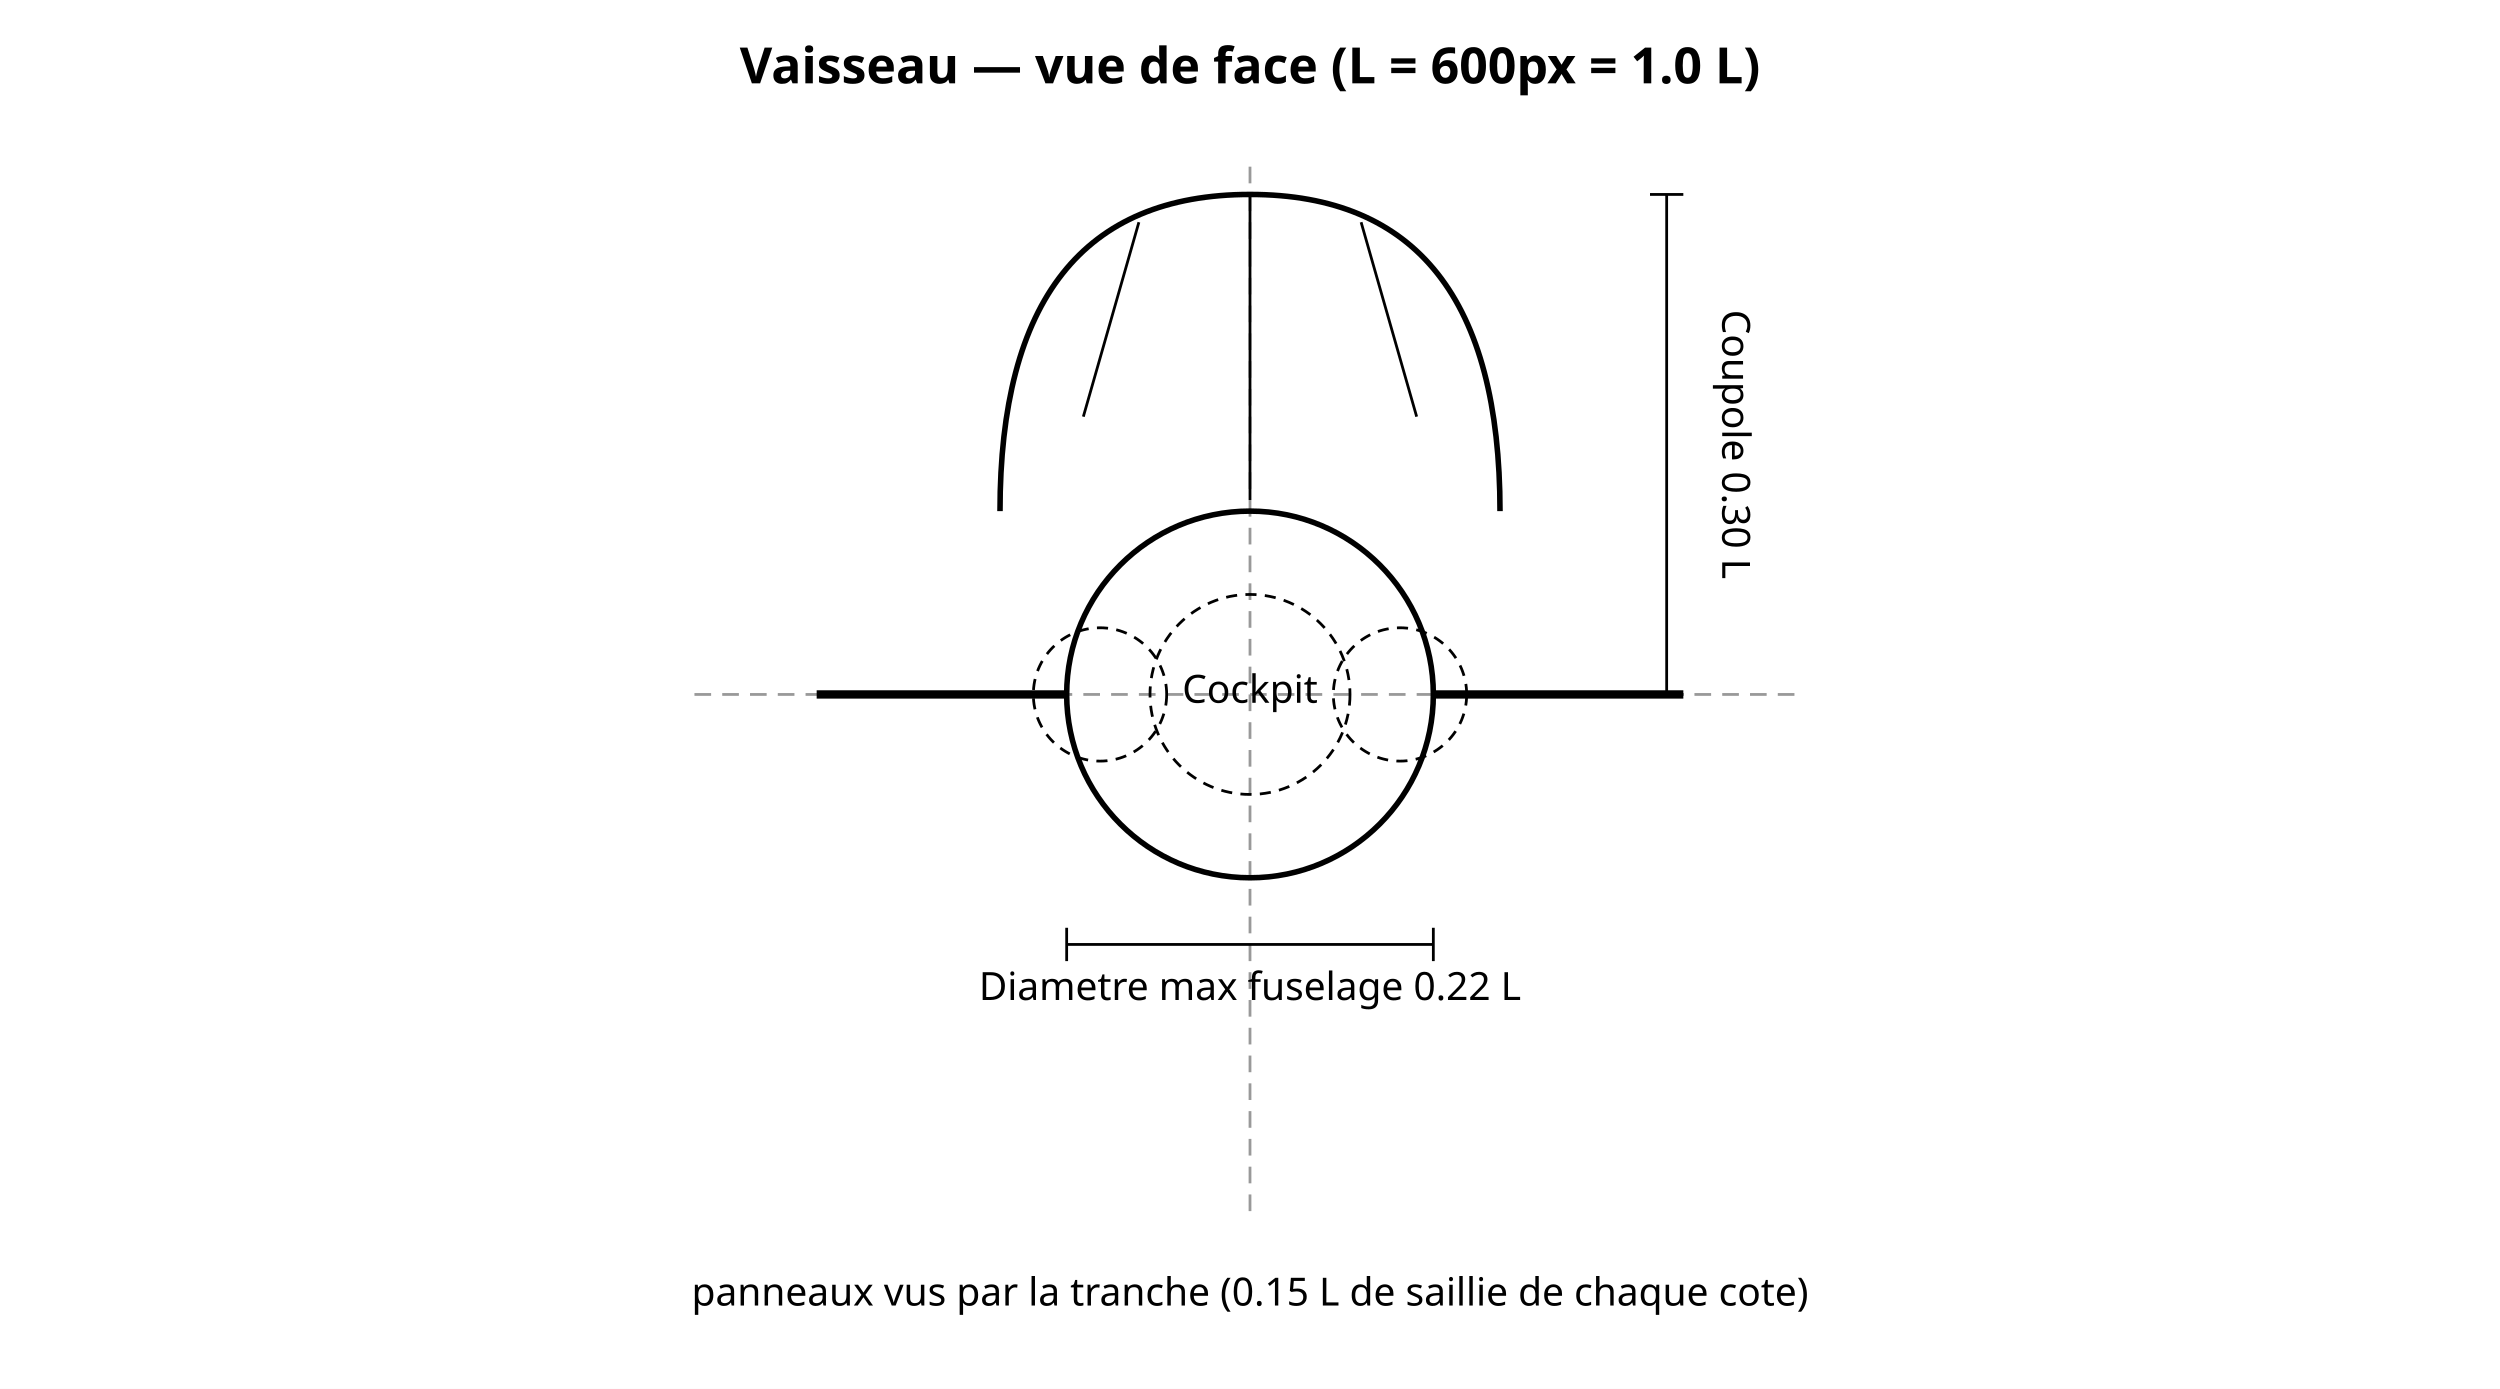
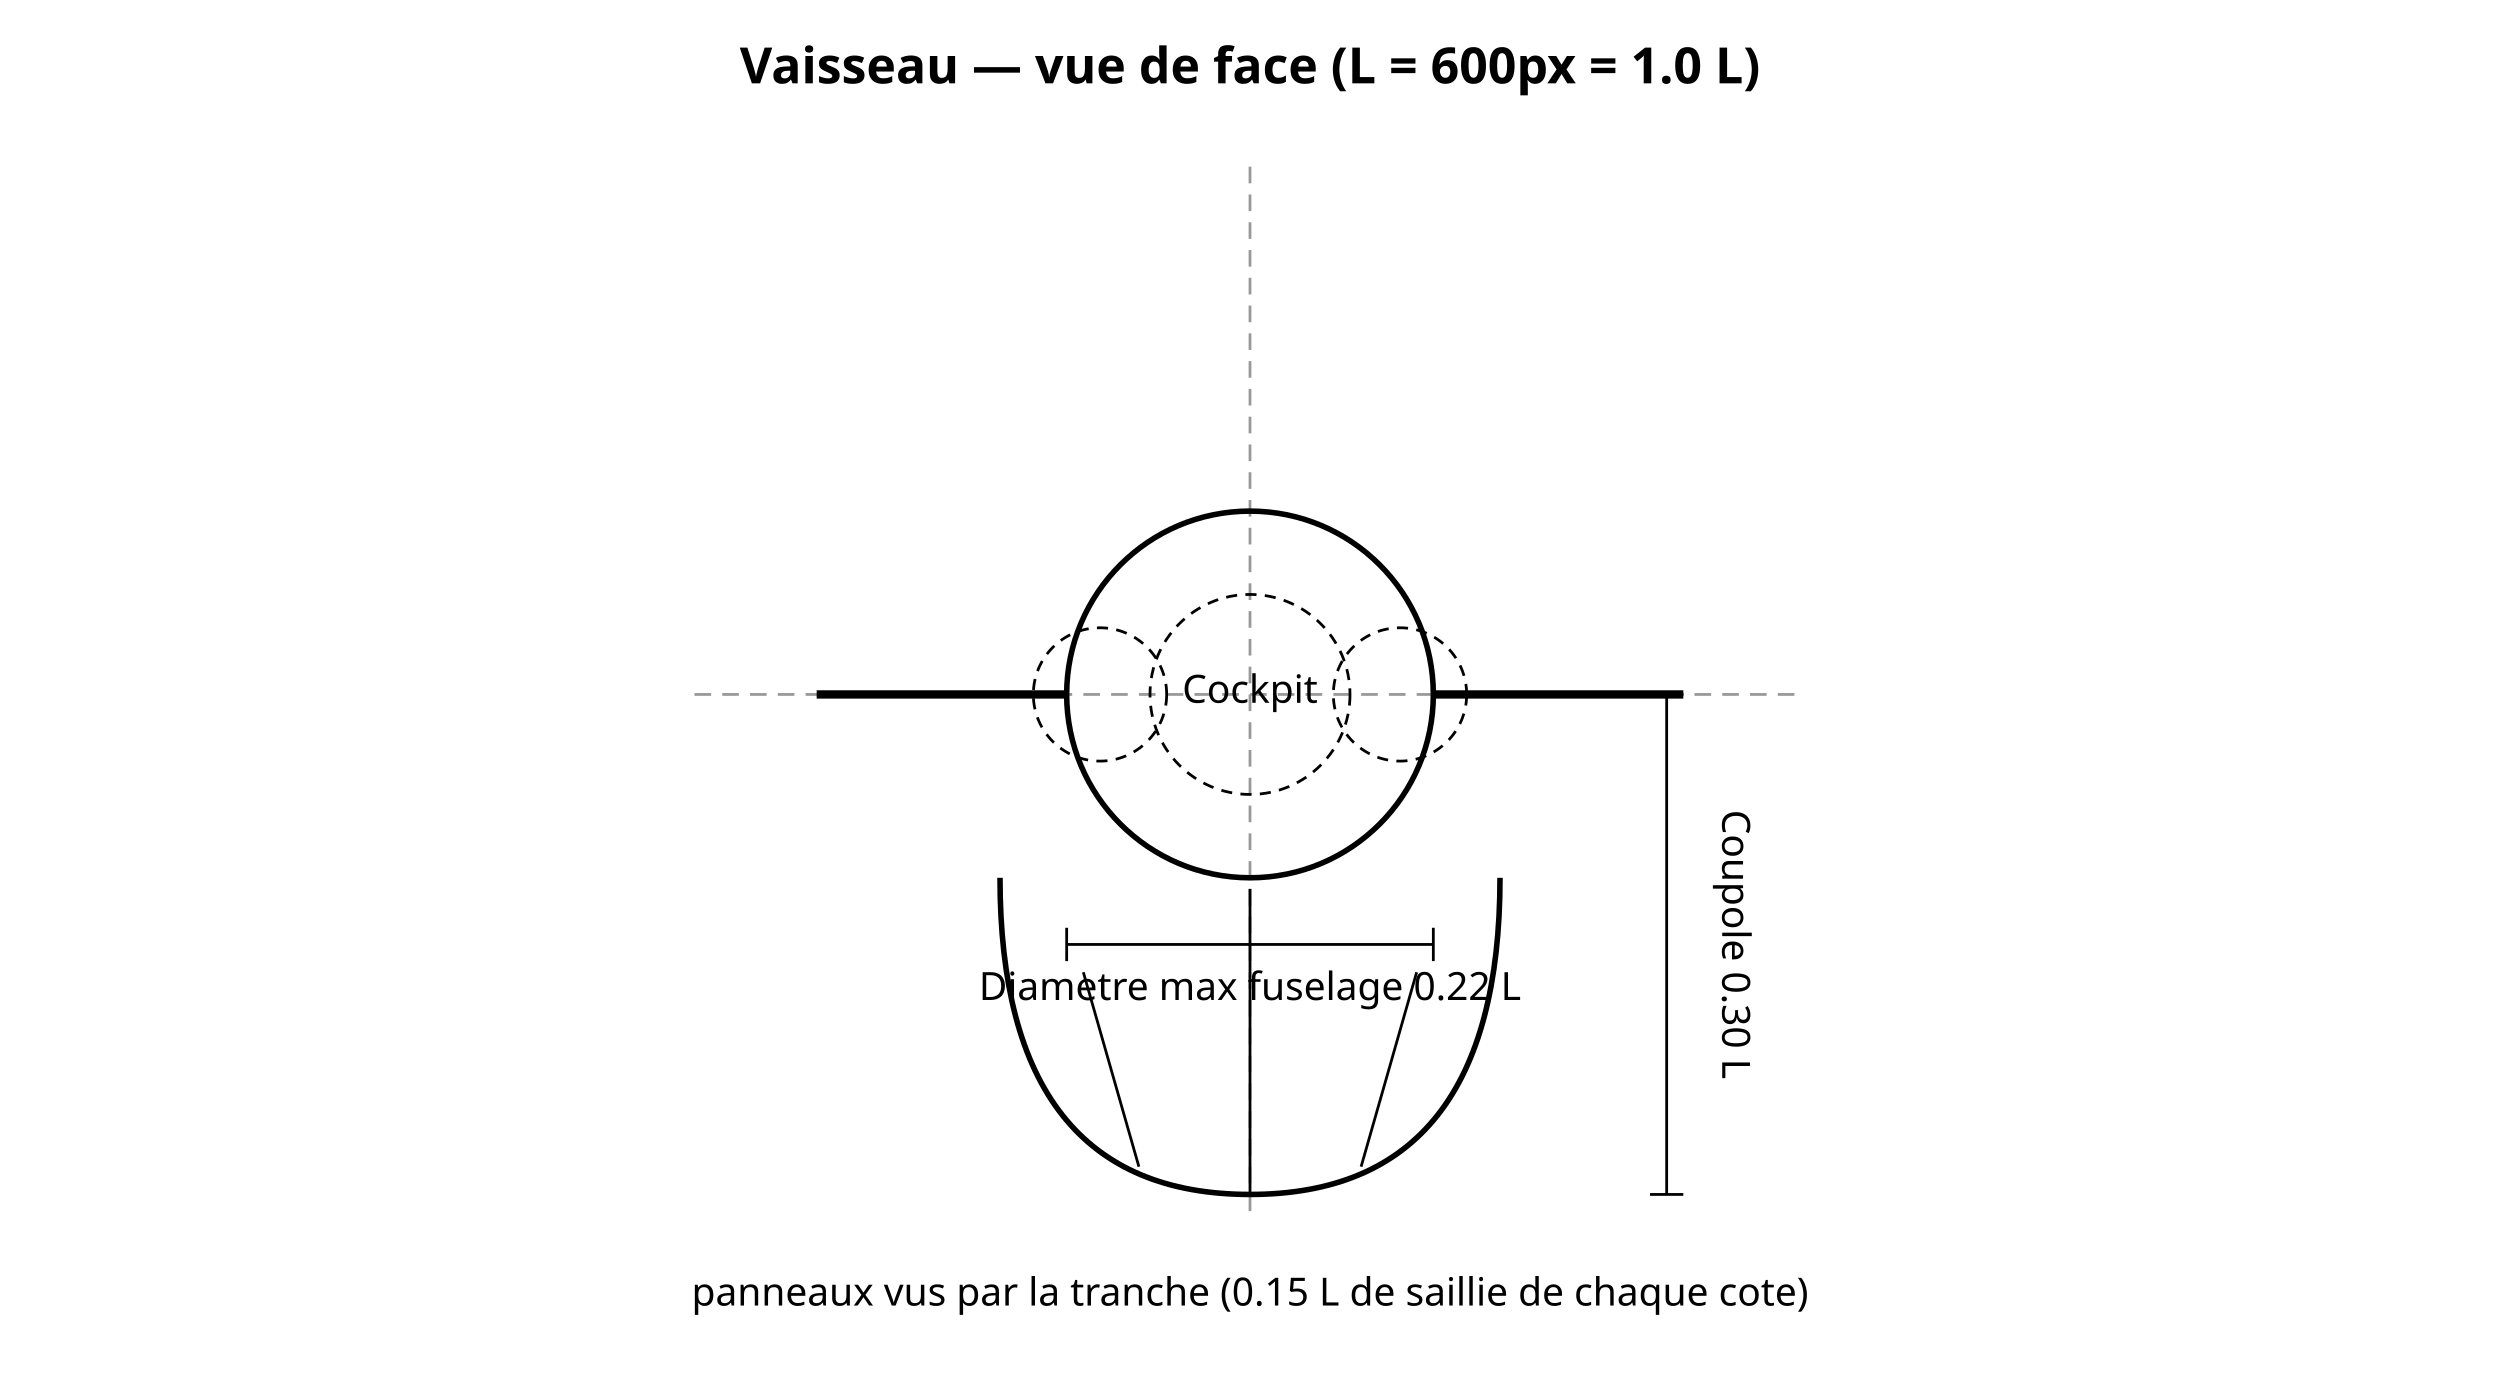
<svg xmlns="http://www.w3.org/2000/svg" viewBox="0 0 900 500" font-family="sans-serif" font-size="14">
  <rect width="900" height="500" fill="white" />
  <text x="450" y="30" text-anchor="middle" font-size="18" font-weight="bold">Vaisseau — vue de face (L = 600px = 1.0 L)</text>
  <line x1="450" y1="60" x2="450" y2="440" stroke="#999" stroke-dasharray="6,4" />
  <line x1="250" y1="250" x2="650" y2="250" stroke="#999" stroke-dasharray="6,4" />
  <circle cx="450" cy="250" r="66" fill="none" stroke="black" stroke-width="2" />
-   <path d="M 360,184 Q 360,70 450,70 Q 540,70 540,184" fill="none" stroke="black" stroke-width="2" />
-   <line x1="390" y1="150" x2="410" y2="80" stroke="black" stroke-width="1" />
-   <line x1="450" y1="180" x2="450" y2="70" stroke="black" stroke-width="1" />
-   <line x1="510" y1="150" x2="490" y2="80" stroke="black" stroke-width="1" />
+   <path d="M 360,316 Q 360,430 450,430 Q 540,430 540,316" fill="none" stroke="black" stroke-width="2" />
+   <line x1="390" y1="350" x2="410" y2="420" stroke="black" stroke-width="1" />
+   <line x1="450" y1="320" x2="450" y2="430" stroke="black" stroke-width="1" />
+   <line x1="510" y1="350" x2="490" y2="420" stroke="black" stroke-width="1" />
  <line x1="384" y1="250" x2="294" y2="250" stroke="black" stroke-width="3" />
  <line x1="516" y1="250" x2="606" y2="250" stroke="black" stroke-width="3" />
  <text x="450" y="470" text-anchor="middle">panneaux vus par la tranche (0.15 L de saillie de chaque cote)</text>
  <circle cx="450" cy="250" r="36" fill="none" stroke="black" stroke-width="1" stroke-dasharray="4,3" />
  <text x="450" y="253" text-anchor="middle">Cockpit</text>
  <circle cx="396" cy="250" r="24" fill="none" stroke="black" stroke-width="1" stroke-dasharray="4,3" />
  <circle cx="504" cy="250" r="24" fill="none" stroke="black" stroke-width="1" stroke-dasharray="4,3" />
  <line x1="384" y1="340" x2="516" y2="340" stroke="black" stroke-width="1" />
  <line x1="384" y1="334" x2="384" y2="346" stroke="black" stroke-width="1" />
  <line x1="516" y1="334" x2="516" y2="346" stroke="black" stroke-width="1" />
  <text x="450" y="360" text-anchor="middle">Diametre max fuselage 0.22 L</text>
-   <line x1="600" y1="70" x2="600" y2="250" stroke="black" stroke-width="1" />
-   <line x1="594" y1="70" x2="606" y2="70" stroke="black" stroke-width="1" />
+   <line x1="600" y1="250" x2="600" y2="430" stroke="black" stroke-width="1" />
  <line x1="594" y1="250" x2="606" y2="250" stroke="black" stroke-width="1" />
-   <text x="620" y="160" text-anchor="middle" transform="rotate(90 620,160)">Coupole 0.30 L</text>
+   <line x1="594" y1="430" x2="606" y2="430" stroke="black" stroke-width="1" />
+   <text x="620" y="340" text-anchor="middle" transform="rotate(90 620,340)">Coupole 0.30 L</text>
</svg>
